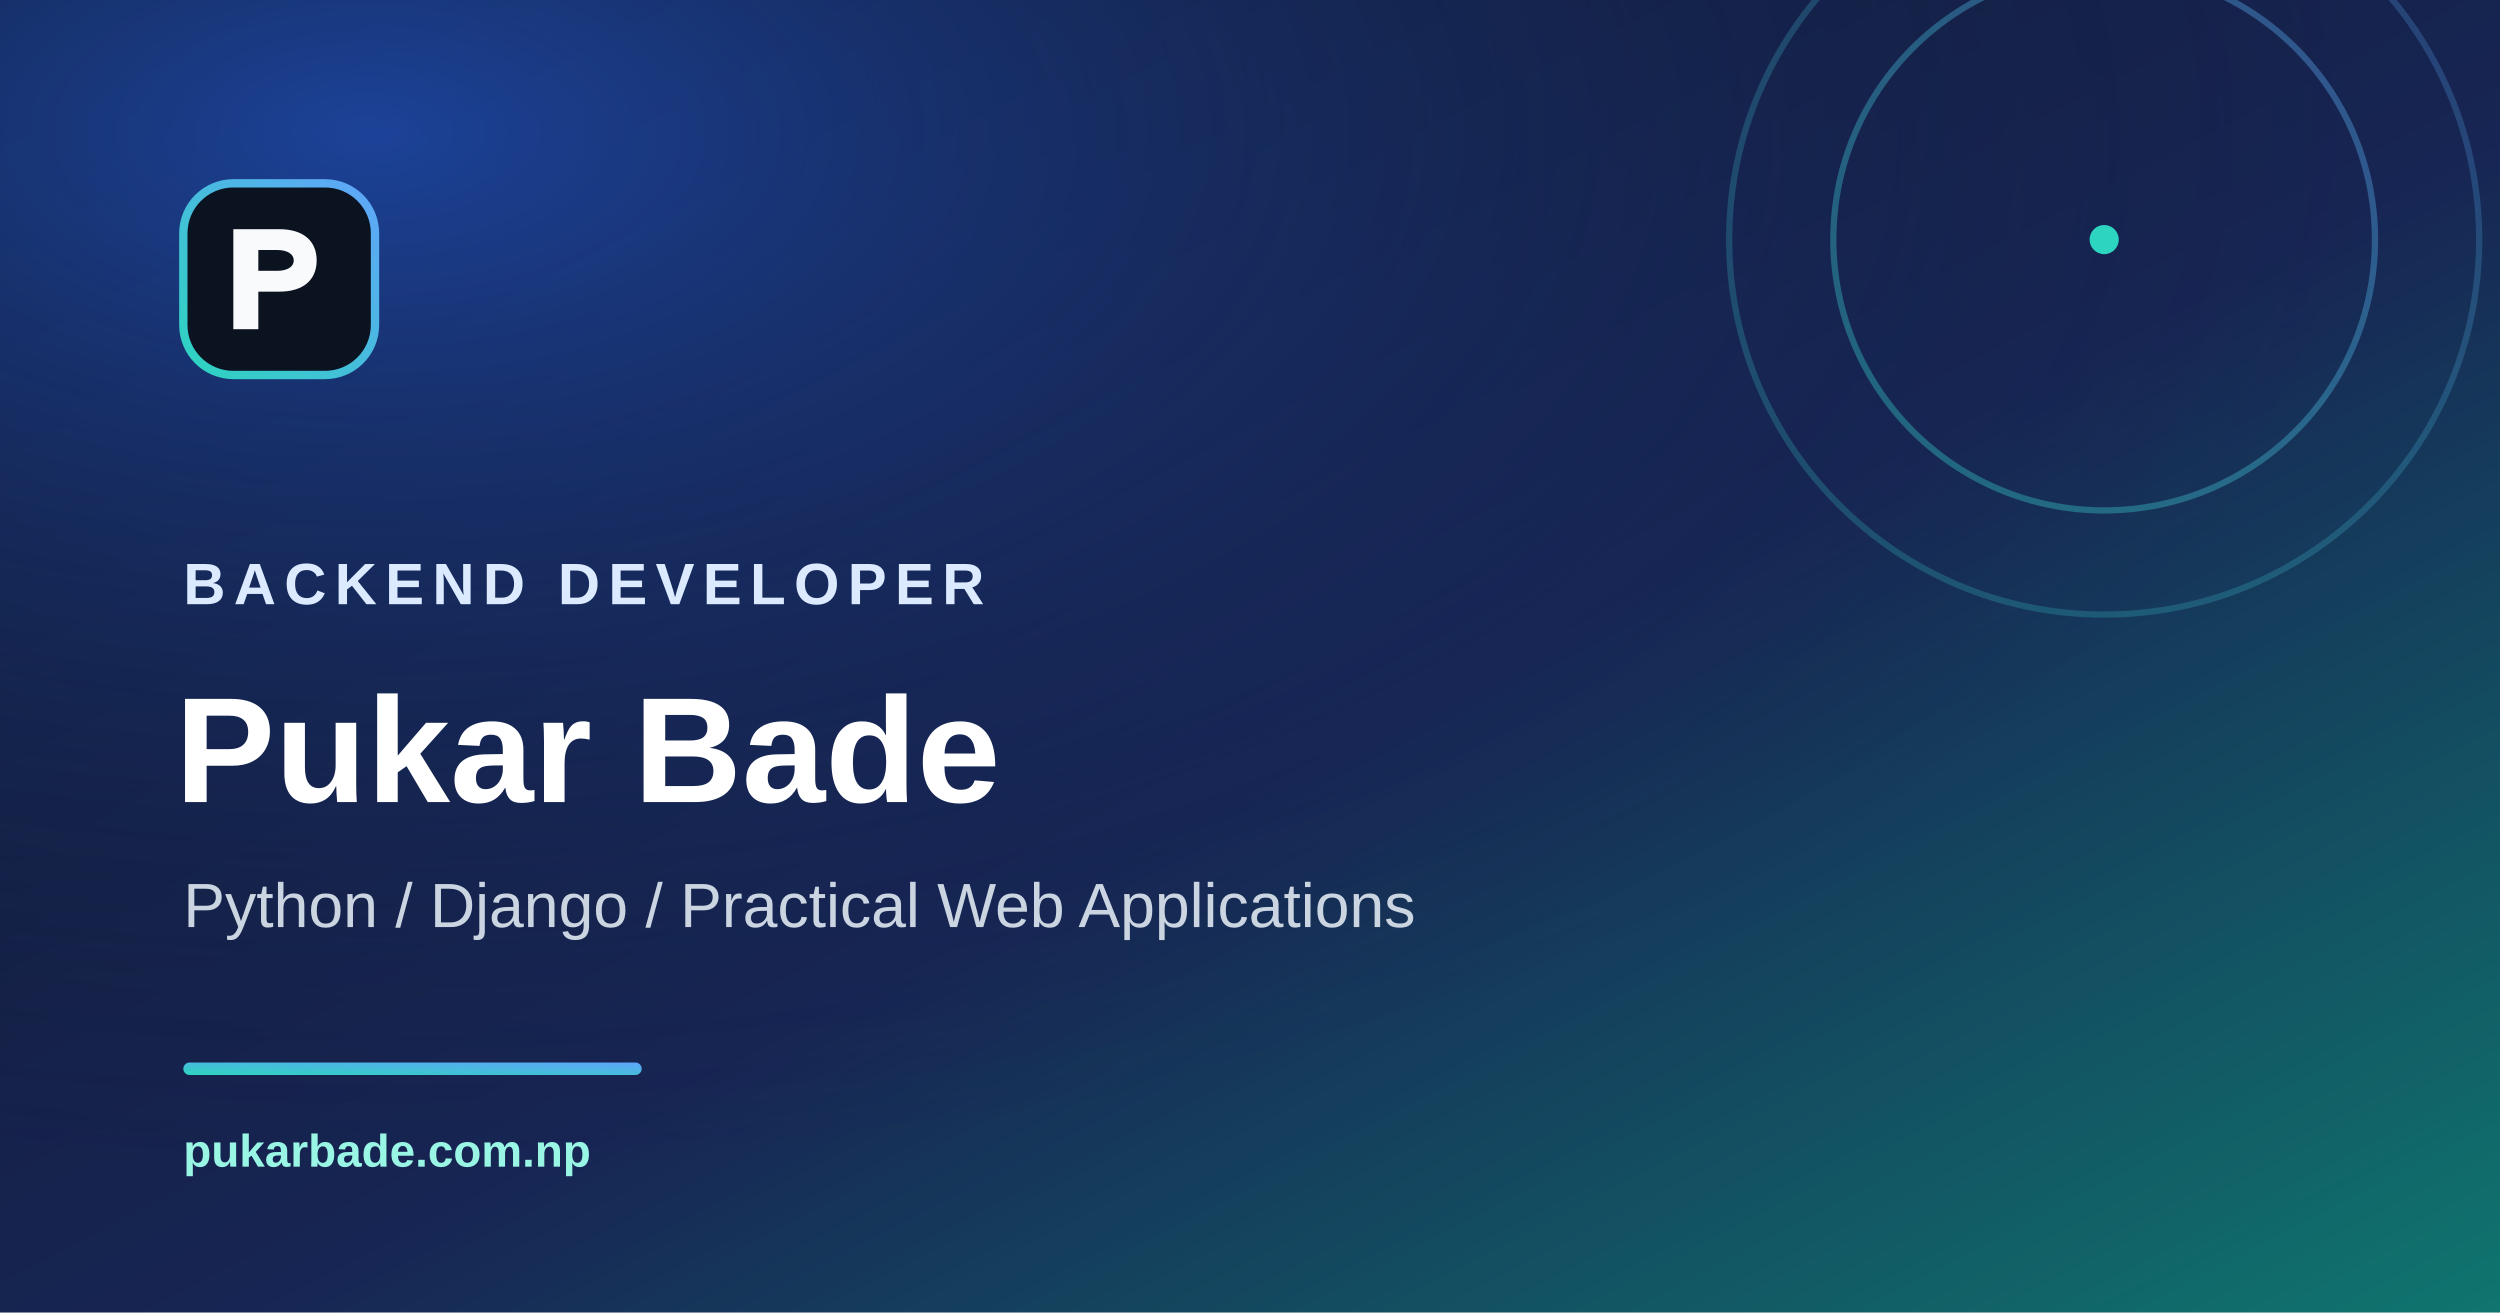
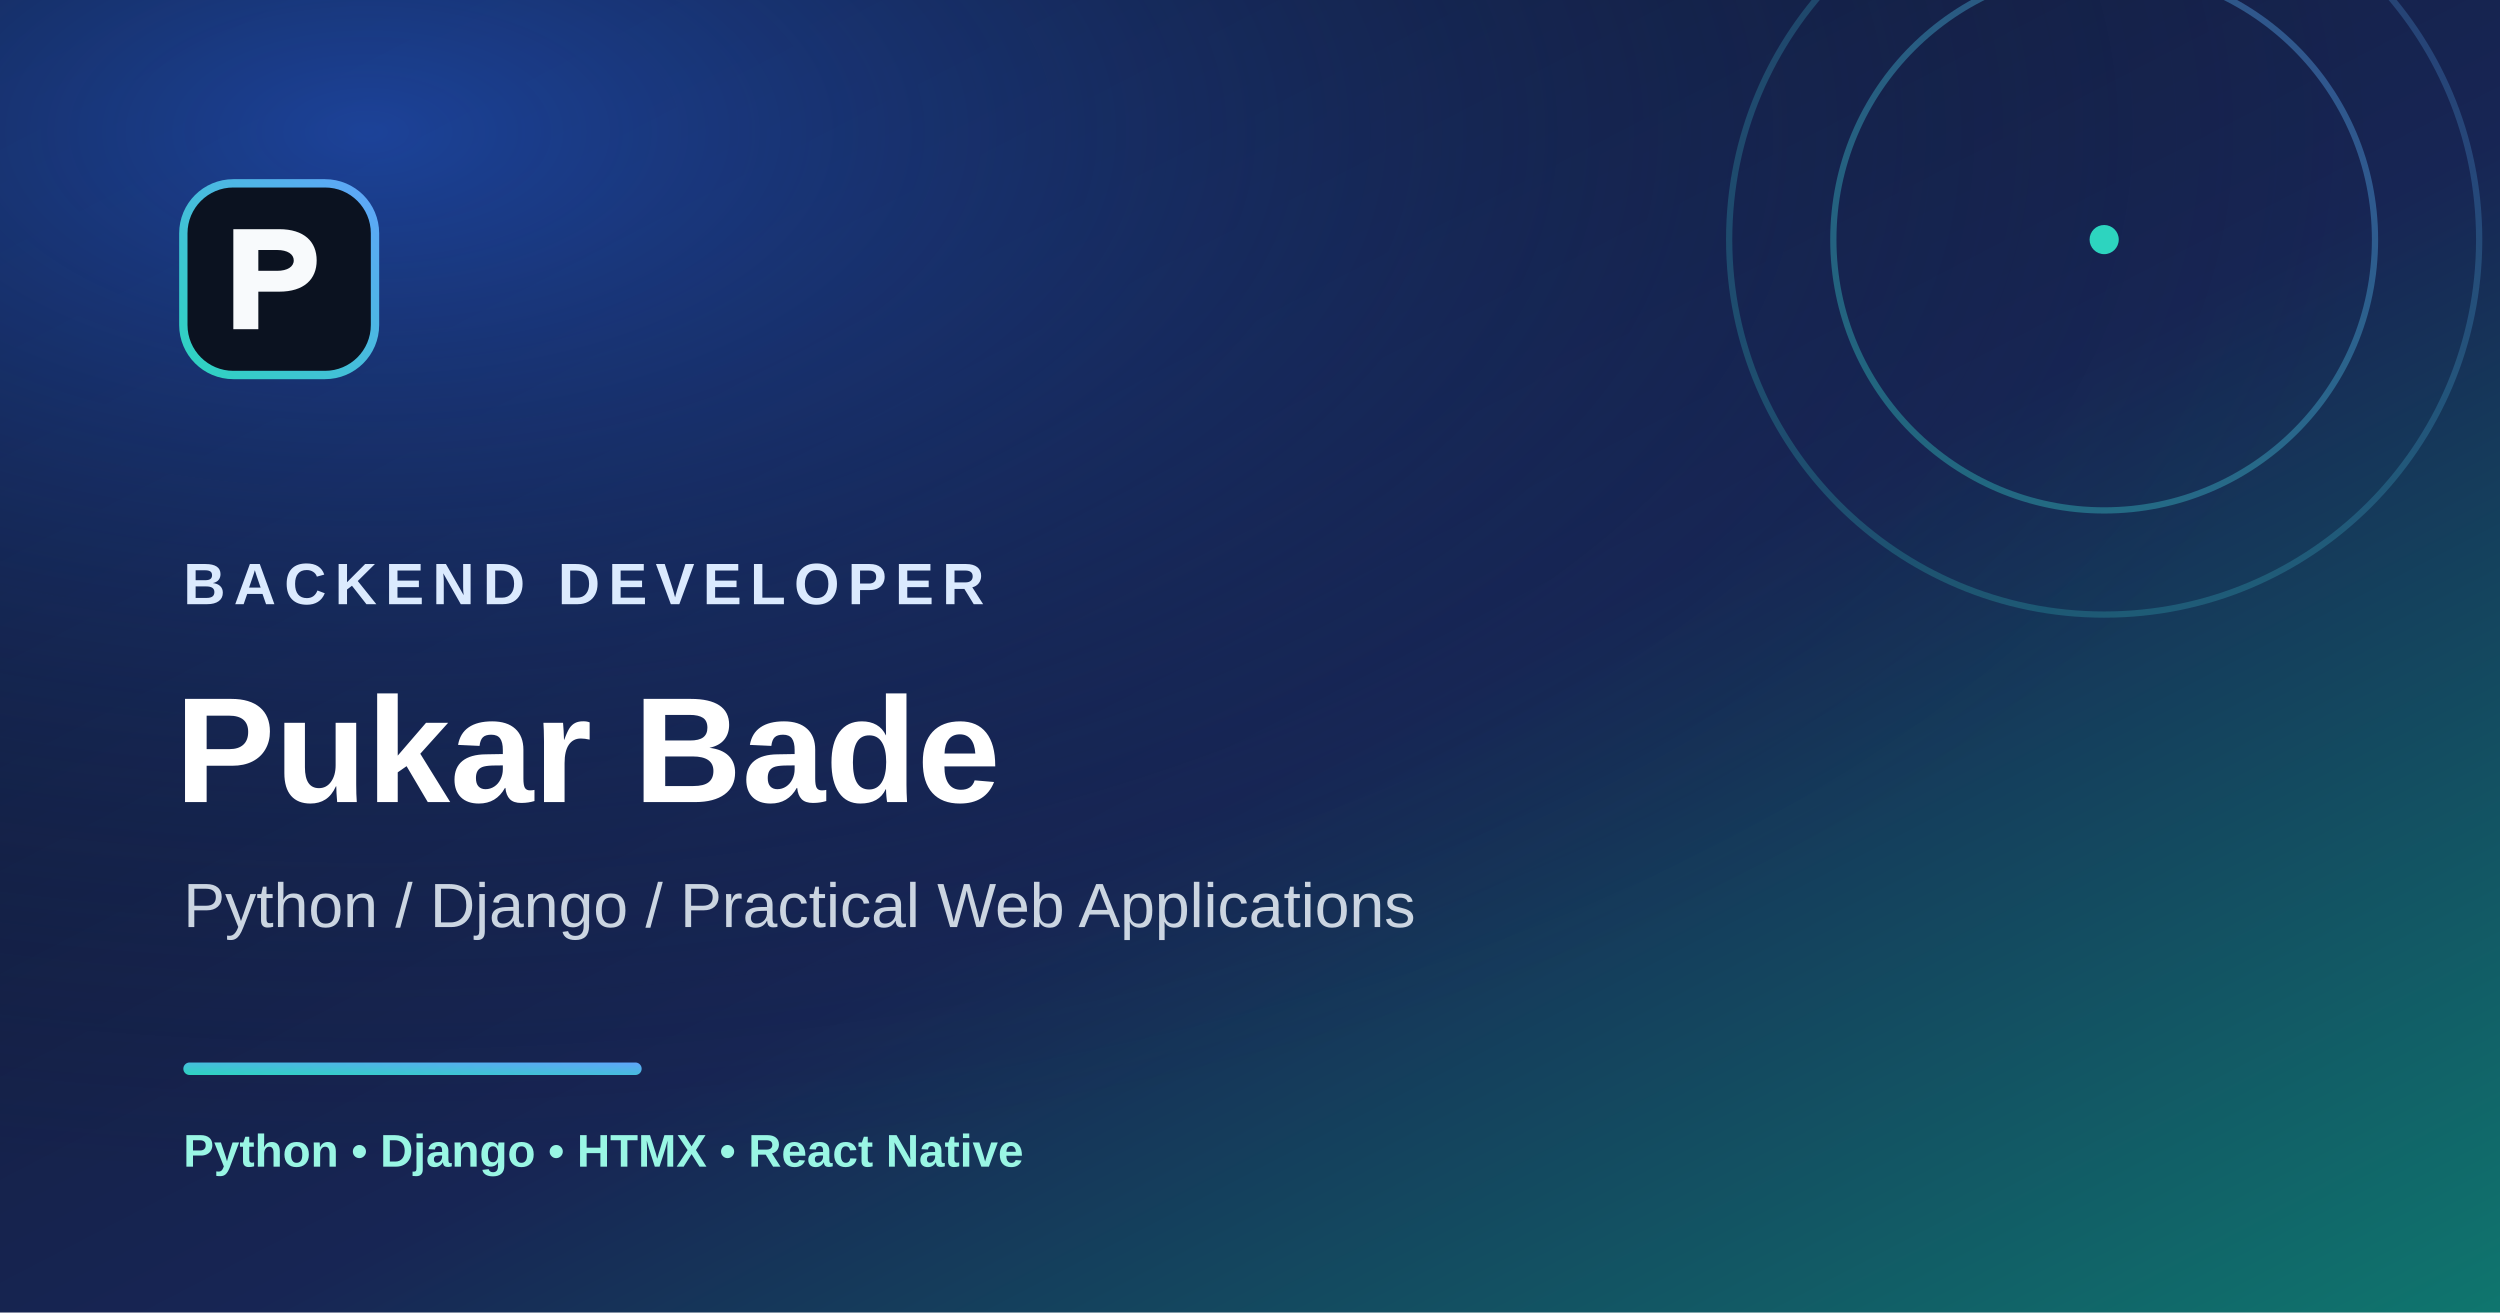
<svg xmlns="http://www.w3.org/2000/svg" width="1200" height="630" viewBox="0 0 1200 630" role="img" aria-labelledby="title description">
  <defs>
    <linearGradient id="background" x1="0" y1="0" x2="1" y2="1">
      <stop stop-color="#0f172a" />
      <stop offset="0.55" stop-color="#172554" />
      <stop offset="1" stop-color="#0f766e" />
    </linearGradient>
    <linearGradient id="accent" x1="0" y1="1" x2="1" y2="0">
      <stop stop-color="#2dd4bf" />
      <stop offset="1" stop-color="#60a5fa" />
    </linearGradient>
    <radialGradient id="halo" cx="0.15" cy="0.1" r="0.8">
      <stop stop-color="#2563eb" stop-opacity="0.55" />
      <stop offset="1" stop-color="#0f172a" stop-opacity="0" />
    </radialGradient>
  </defs>
  <rect width="1200" height="630" fill="url(#background)" />
  <rect width="1200" height="630" fill="url(#halo)" />
  <circle cx="1010" cy="115" r="180" fill="none" stroke="url(#accent)" stroke-opacity="0.24" stroke-width="3" />
  <circle cx="1010" cy="115" r="130" fill="none" stroke="url(#accent)" stroke-opacity="0.38" stroke-width="3" />
  <circle cx="1010" cy="115" r="7" fill="#2dd4bf" />
  <rect x="88" y="88" width="92" height="92" rx="24" fill="#0b1220" stroke="url(#accent)" stroke-width="4" />
  <path d="M112 158V110h22c12 0 18 6 18 15s-6 15-18 15h-10v18h-12Zm12-28h9c5 0 8-2 8-5s-3-5-8-5h-9v10Z" fill="#f8fafc" />
  <text x="88" y="290" fill="#dbeafe" font-family="Segoe UI, Arial, sans-serif" font-size="28" font-weight="700" letter-spacing="4">BACKEND DEVELOPER</text>
  <text x="84" y="385" fill="#ffffff" font-family="Segoe UI, Arial, sans-serif" font-size="72" font-weight="800">Pukar Bade</text>
  <text x="88" y="445" fill="#cbd5e1" font-family="Segoe UI, Arial, sans-serif" font-size="30">Python / Django / Practical Web Applications</text>
  <rect x="88" y="510" width="220" height="6" rx="3" fill="url(#accent)" />
-   <text x="88" y="560" fill="#99f6e4" font-family="Segoe UI, Arial, sans-serif" font-size="22" font-weight="600">pukarbade.com.np</text>
+   <text x="88" y="560" fill="#99f6e4" font-family="Segoe UI, Arial, sans-serif" font-size="22" font-weight="600">Python • Django • HTMX • React Native</text>
</svg>
